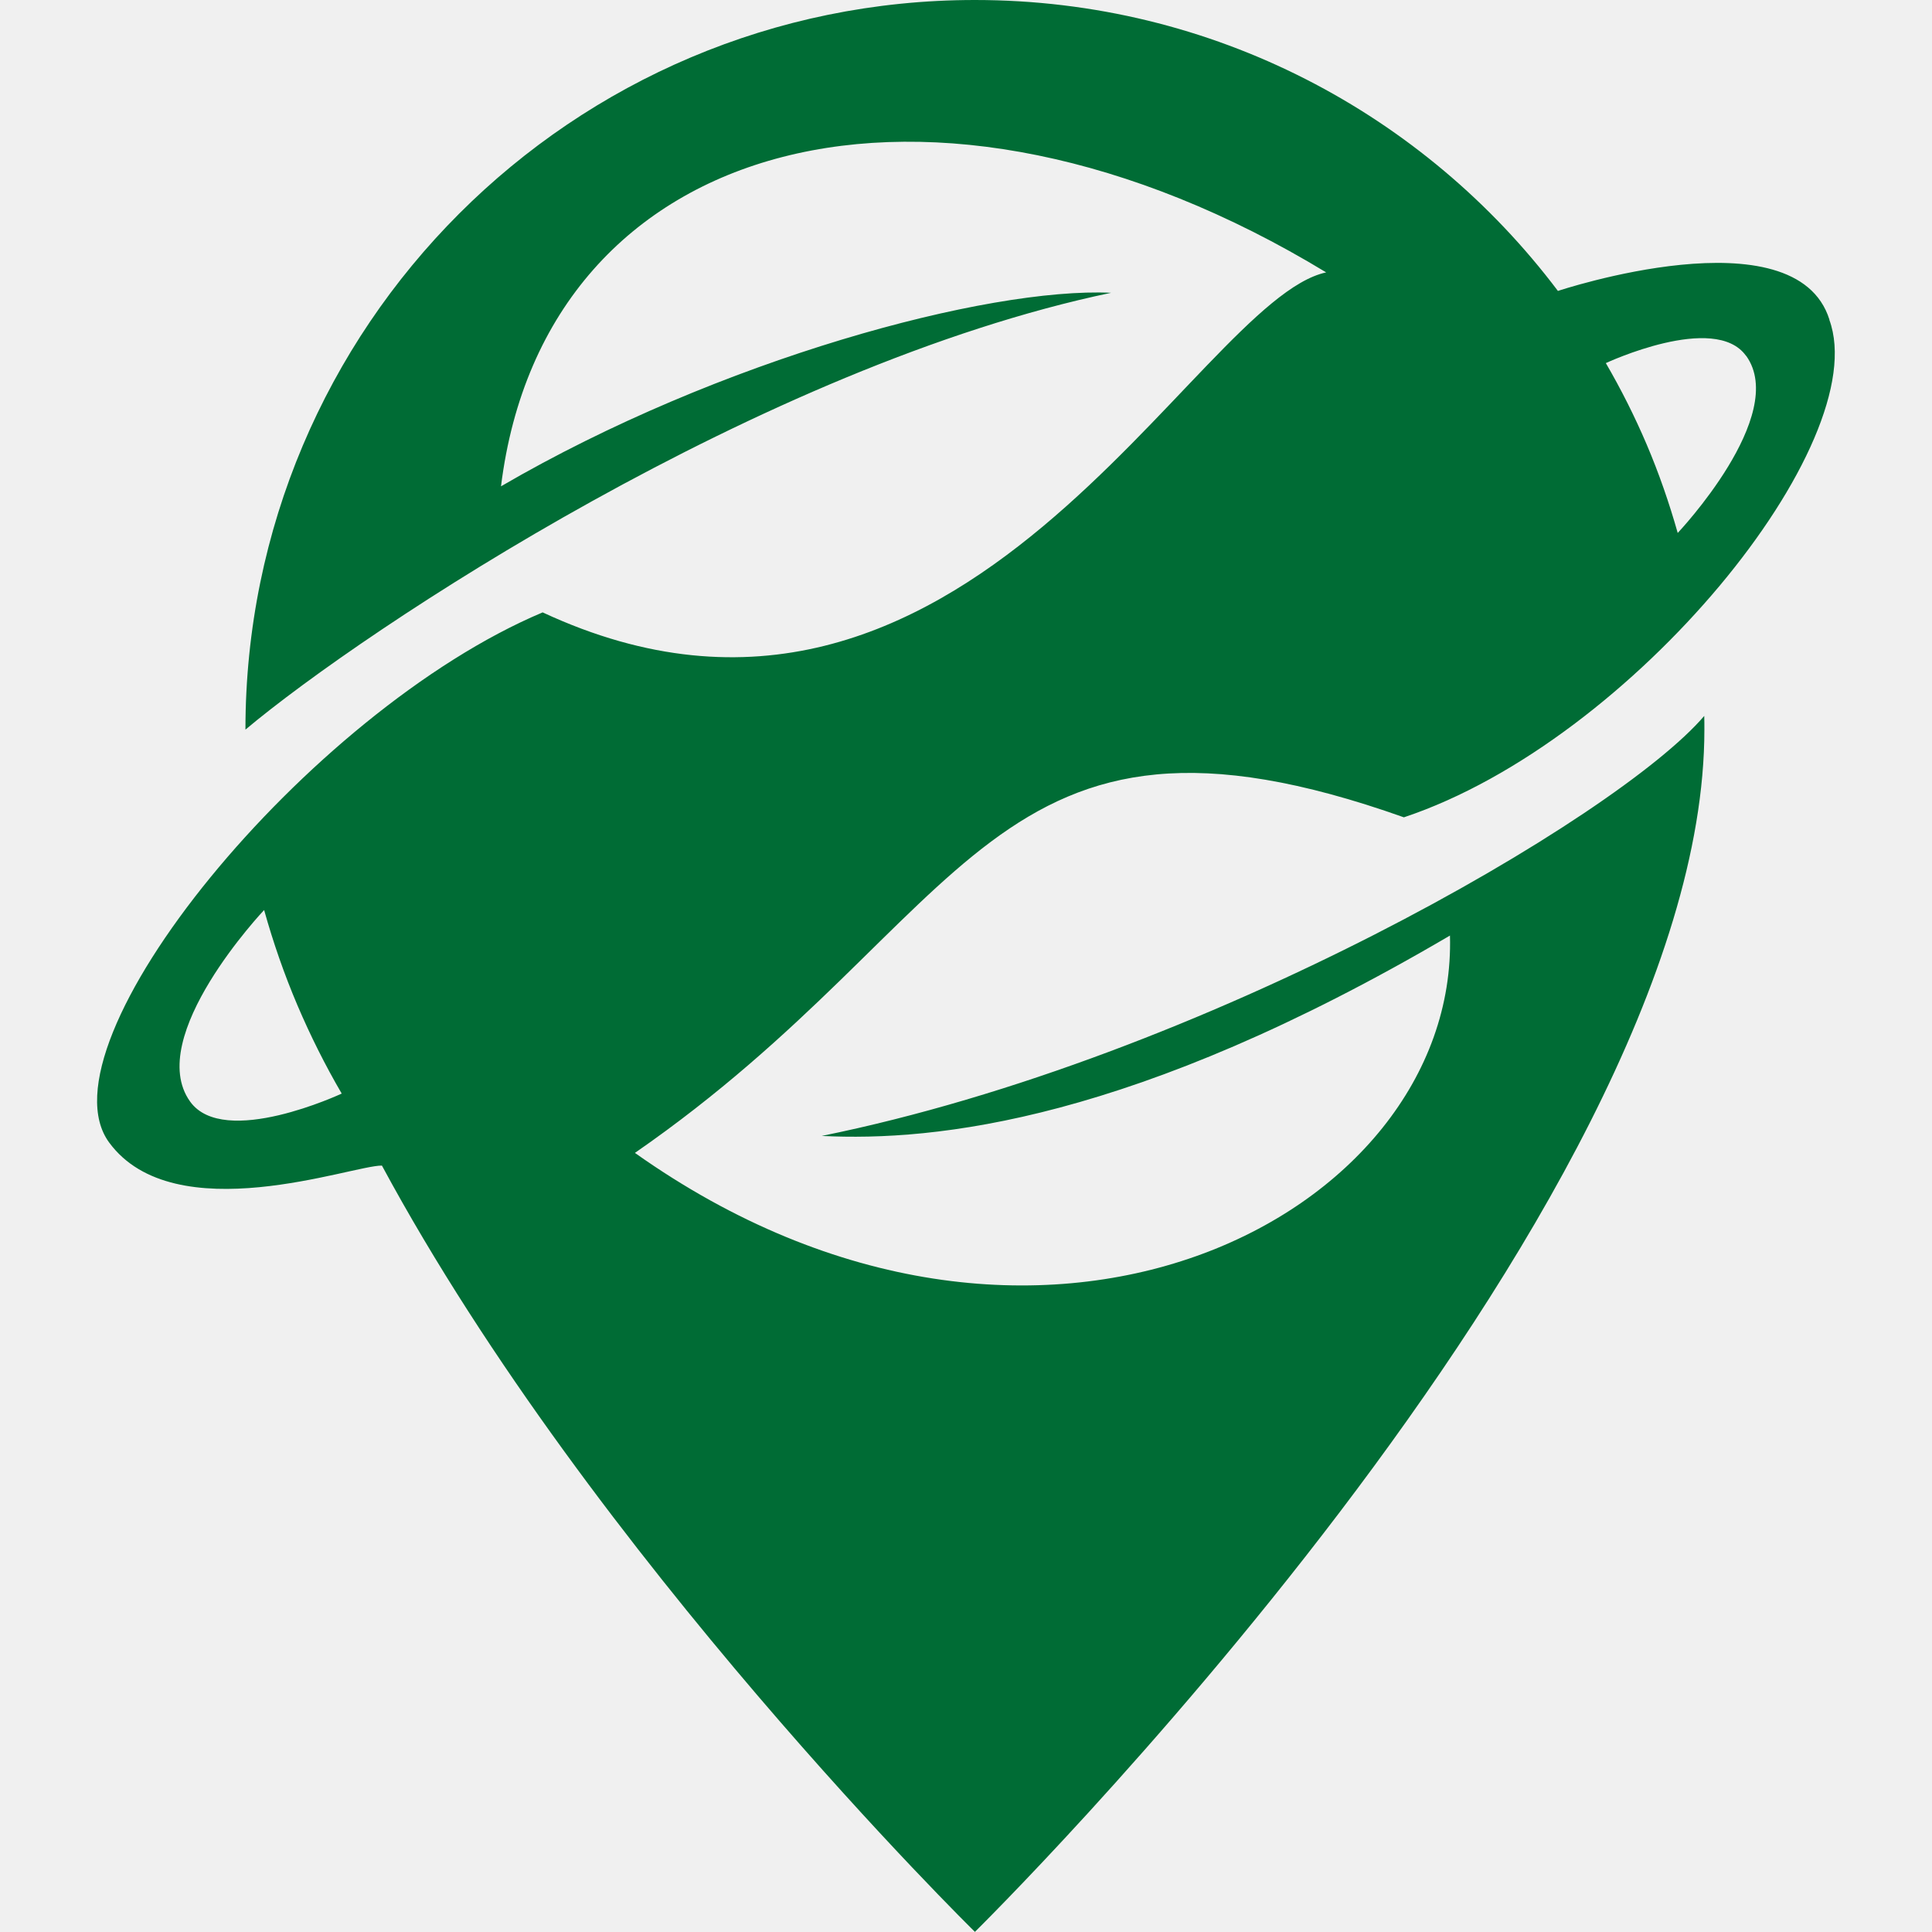
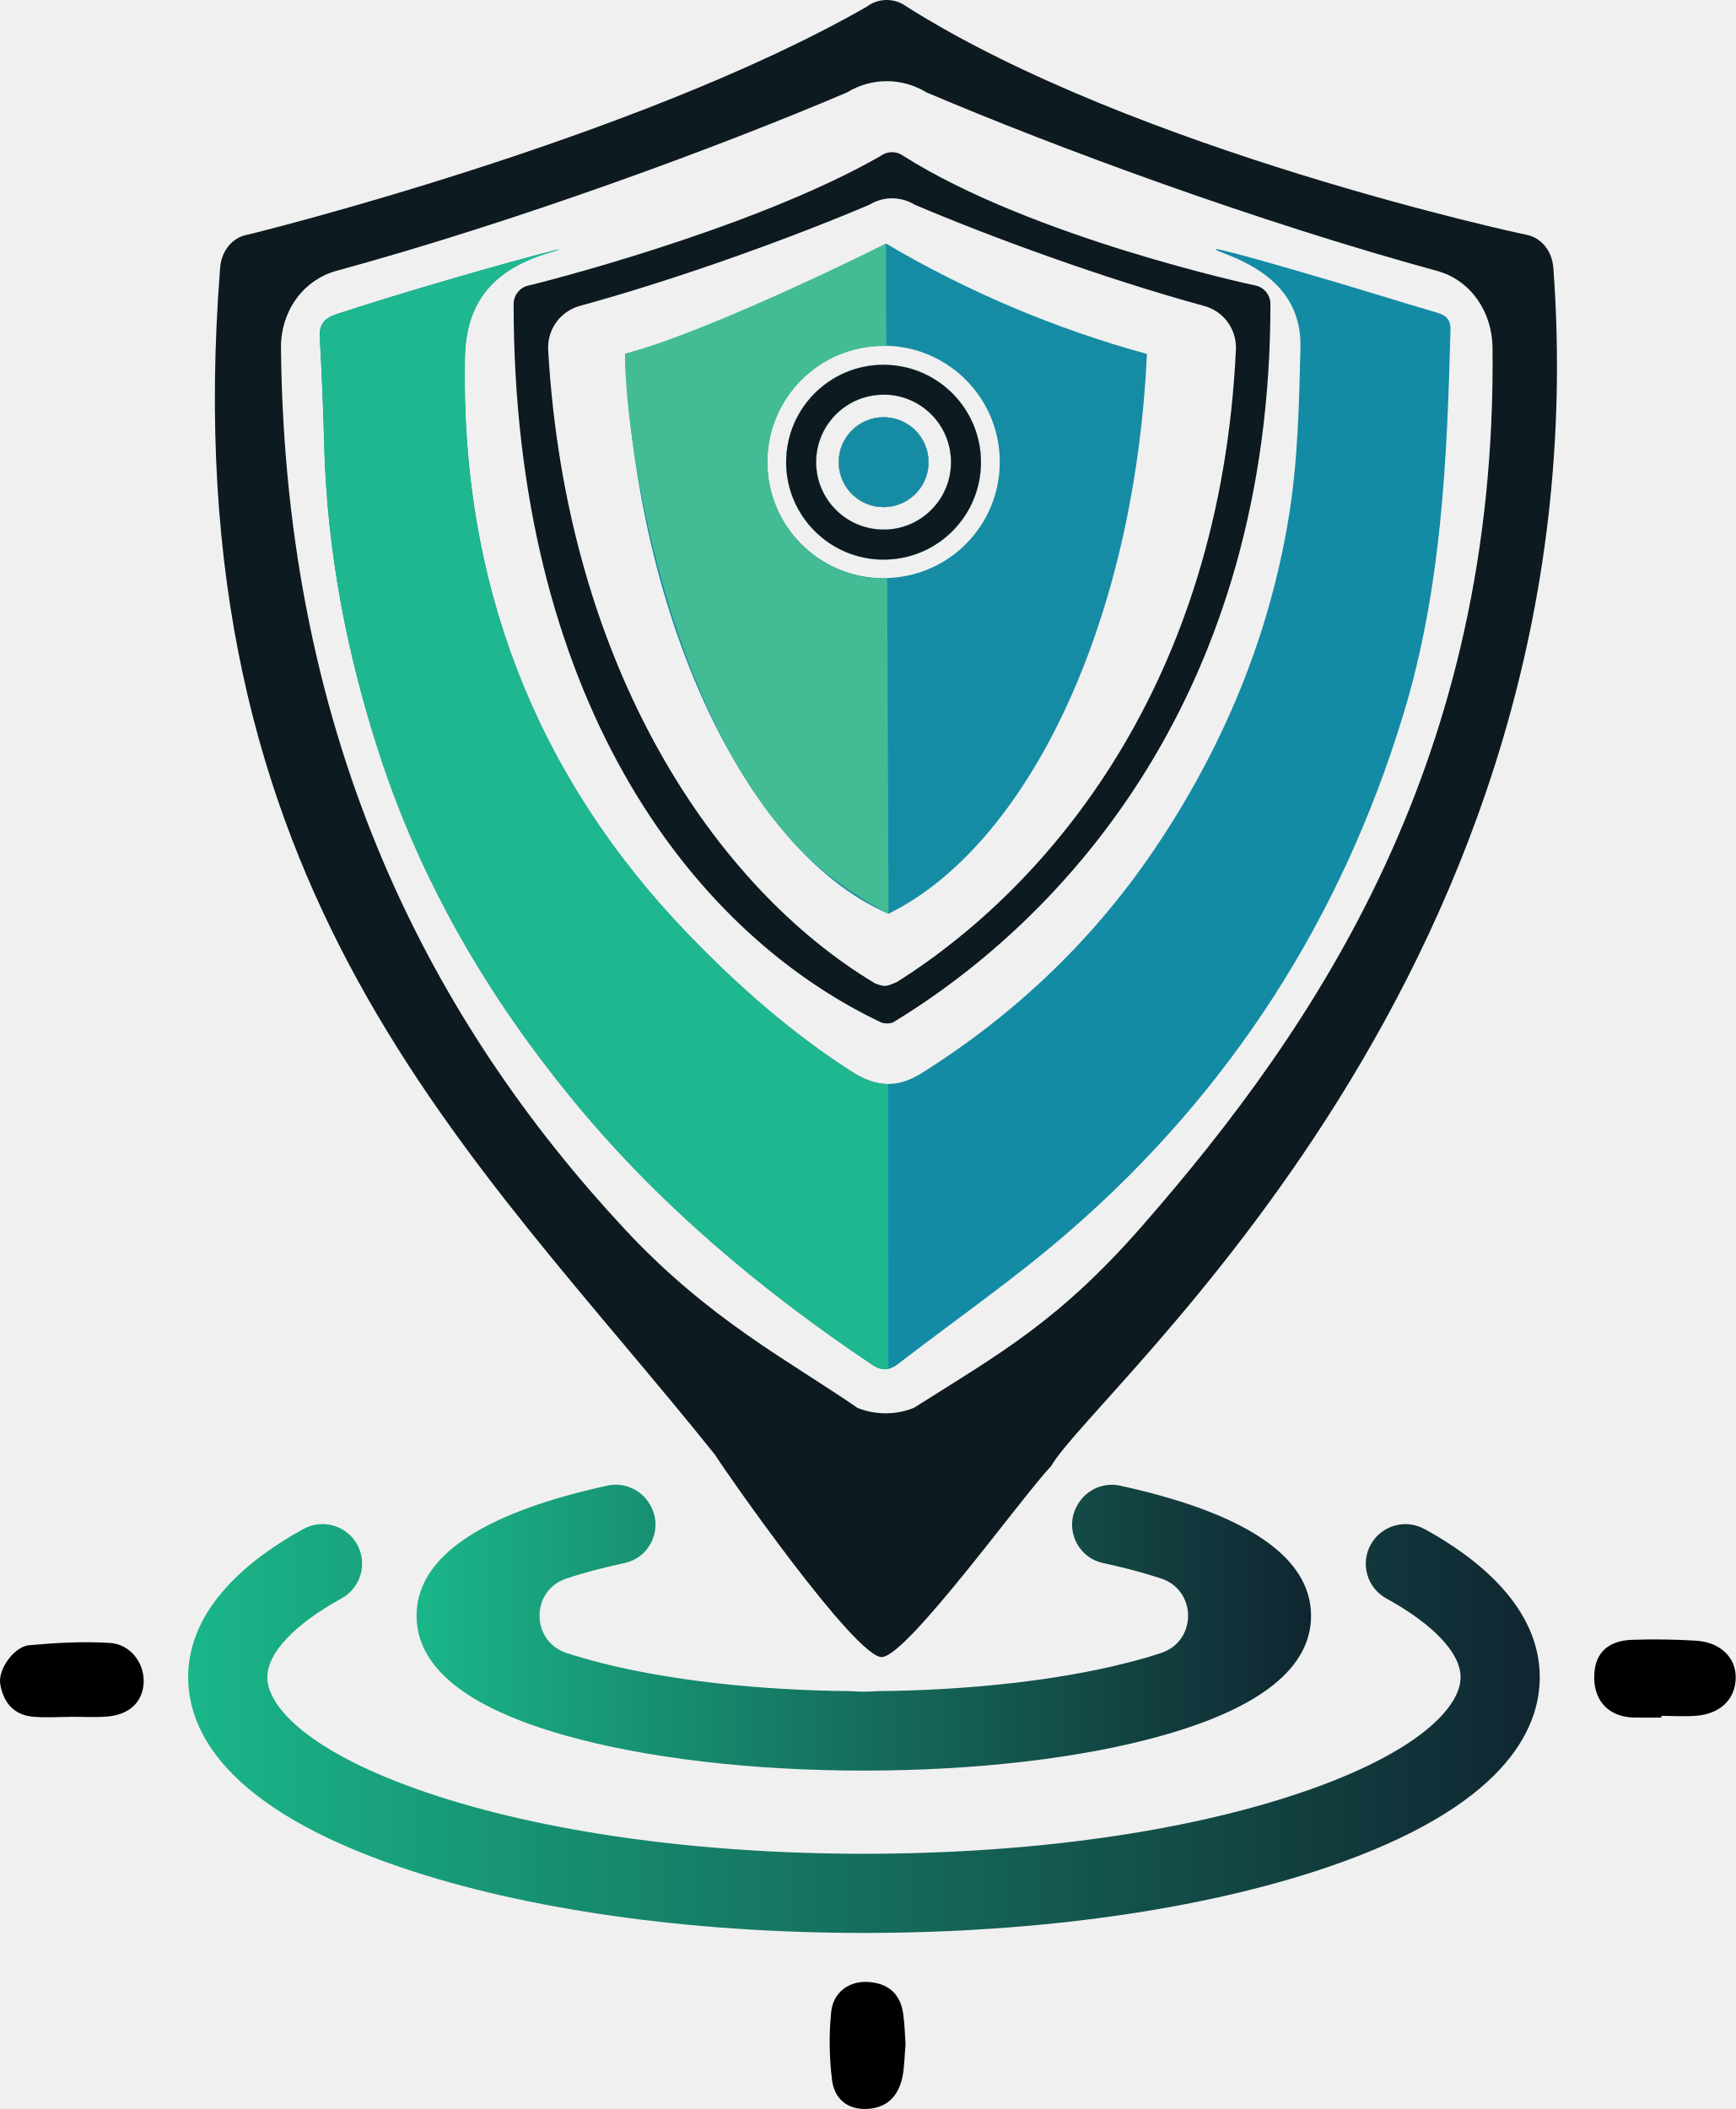
- <svg xmlns="http://www.w3.org/2000/svg" id="vector" width="512" height="512" viewBox="0 0 135.47 135.47">
-   <path fill="#006c35" d="M128.27,22.42C131.43,31.02 114.54,51.94 98.44,57.31 69.31,46.97 68.36,64.34 44.52,80.84 72.7,100.81 102.23,85.26 101.67,65.6c-22.18,13.03 -36.07,14.45 -44.05,14.05 26.84,-5.45 55.81,-22.34 61.88,-29.45 0.01,0.32 0.01,0.63 0.01,0.95 0,33.95 -51.15,84.31 -51.15,84.31 0,0 -26.78,-26.28 -41.58,-53.73 -2.07,-0.03 -14.53,4.61 -19.12,-1.61C2.53,73.18 21.55,49.89 38.05,42.94 67.57,56.68 83.75,21.08 92.99,19.1 65.44,2.37 38.21,9.24 35.13,34.1 50.44,25.18 69.23,20.13 77.91,20.53 53.52,25.63 25.58,44.13 17.21,51.16c0,-28.25 22.9,-51.16 51.15,-51.16 16.71,0 31.54,8.01 40.88,20.4 0,-0 16.67,-5.56 19.04,2.02zM122.43,24.95c-2.19,-3.06 -9.83,0.51 -9.83,0.51 1.07,1.84 2.03,3.75 2.87,5.72 0.85,2 1.57,4.07 2.17,6.19 0,0 7.8,-8.24 4.8,-12.42zM13.33,77.24c2.37,3.31 10.63,-0.56 10.63,-0.56 -1.16,-1.99 -2.19,-4.05 -3.1,-6.18 -0.92,-2.16 -1.7,-4.4 -2.34,-6.69 0,0 -8.43,8.91 -5.19,13.43z" stroke-width="0.43" id="path_0" />
+ <svg xmlns="http://www.w3.org/2000/svg" xmlns:xlink="http://www.w3.org/1999/xlink" id="Layer_2" data-name="Layer 2" viewBox="0 0 233.74 284">
+   <defs>
+     <style>
+       .cls-1 {
+         fill: #168ca4;
+       }
+ 
+       .cls-1, .cls-2, .cls-3, .cls-4, .cls-5, .cls-6, .cls-7, .cls-8, .cls-9, .cls-10 {
+         stroke-width: 0px;
+       }
+ 
+       .cls-2 {
+         fill: url(#linear-gradient);
+       }
+ 
+       .cls-3 {
+         fill: #1fb78f;
+       }
+ 
+       .cls-4 {
+         fill: #010101;
+       }
+ 
+       .cls-6 {
+         fill: #43bc96;
+       }
+ 
+       .cls-7 {
+         fill: #fff;
+       }
+ 
+       .cls-8 {
+         fill: url(#linear-gradient-2);
+       }
+ 
+       .cls-9 {
+         fill: #148ba4;
+       }
+ 
+       .cls-10 {
+         fill: #0d1a20;
+       }
+         </style>
+     <linearGradient id="linear-gradient" x1="25.33" y1="232.78" x2="207.36" y2="232.78" gradientUnits="userSpaceOnUse">
+       <stop offset="0" stop-color="#1ab689" />
+       <stop offset="1" stop-color="#102530" />
+     </linearGradient>
+     <linearGradient id="linear-gradient-2" x1="56.12" y1="219.19" x2="176.57" y2="219.19" xlink:href="#linear-gradient" />
+   </defs>
+   <g id="Layer_1-2" data-name="Layer 1">
+     <g id="logo">
+       <path class="cls-9" d="m179.27,37.81c4.74,1.4,9.45,2.88,14.19,4.27,1.23.36,1.91.87,1.88,2.33-.46,17.52-1.2,34.96-6.39,51.93-8.36,27.36-23.21,50.54-44.74,69.3-7.37,6.42-15.46,12.02-23.22,18-1.15.89-2.2,1.03-3.52.14-15.16-10.16-29.01-21.81-40.59-35.99-11.33-13.87-20.2-29.12-25.77-46.21-4.42-13.56-7.08-27.41-7.45-41.69-.12-4.78-.32-9.56-.59-14.33-.11-1.83.49-2.69,2.31-3.28,16.4-5.34,35.11-10.2,28.6-8.26-7.44,2.22-11.22,6.52-11.37,14.13-.59,29.95,9.22,56,30.03,77.61,6.67,6.93,13.92,13.33,22.1,18.57,3.23,2.07,6.1,2.25,9.43.15,12.86-8.11,23.53-18.35,31.94-31.07,8.9-13.46,14.9-28.06,17.47-43.92,1.21-7.47,1.38-15.14,1.55-22.73.15-6.71-4.3-10.36-10.04-12.55-3.63-1.38-.63-.78,14.2,3.61Z" />
+       <path class="cls-3" d="m119.64,184.33c-.68.15-1.38-.01-2.17-.54-15.16-10.16-29.01-21.81-40.59-35.99-11.33-13.87-20.2-29.12-25.77-46.21-4.42-13.56-7.08-27.41-7.45-41.69-.12-4.78-.32-9.56-.59-14.33-.11-1.83.49-2.69,2.31-3.28,16.4-5.34,35.11-10.2,28.6-8.26-7.44,2.22-11.22,6.52-11.37,14.13-.59,29.95,9.22,56,30.03,77.61,6.67,6.93,13.92,13.33,22.1,18.57,1.68,1.08,3.27,1.64,4.87,1.64l.03,38.37Z" />
+       <path class="cls-1" d="m125.05,62.23c0,3.2-2.47,5.81-5.6,6.04-.15.01-.3.02-.45.02-3.35,0-6.05-2.71-6.05-6.05s2.71-6.05,6.05-6.05c.14,0,.27,0,.4.01,3.16.21,5.65,2.83,5.65,6.04Z" />
+       <path class="cls-1" d="m119.37,49.12c-.13,0-.25,0-.38,0-7.25,0-13.12,5.88-13.12,13.12s5.88,13.12,13.12,13.12c.16,0,.32,0,.48-.01,7.03-.24,12.64-6.02,12.64-13.11s-5.67-12.92-12.74-13.11Zm.08,22.19c-.15,0-.31,0-.46,0-5.02,0-9.08-4.07-9.08-9.08s4.07-9.08,9.08-9.08c.13,0,.26,0,.39,0,4.84.2,8.69,4.19,8.69,9.08s-3.82,8.83-8.62,9.08Z" />
+       <path class="cls-1" d="m119.31,32.79s0,0-.02.01c-10.83,6.38-22.44,11.33-34.54,14.69-.19.06-.39.11-.58.17.2,4.43.61,8.76,1.18,12.98,0,.05.01.1.02.15,2.39,17.38,7.8,32.72,15,44.06.29.47.59.93.89,1.39.12.18.23.36.36.53.15.23.3.45.46.67.94,1.35,1.91,2.63,2.9,3.84.14.17.27.33.41.5,4.36,5.21,9.18,9.08,14.26,11.27,18.46-9.08,33.1-38.58,34.81-75.39-12.32-3.37-24.15-8.37-35.15-14.87Zm.17,45.07c-.16,0-.33,0-.49,0-8.64,0-15.65-7-15.65-15.65s7-15.65,15.65-15.65c.12,0,.25,0,.37,0,8.47.19,15.28,7.12,15.28,15.64s-6.74,15.38-15.16,15.64Z" />
+       <path class="cls-6" d="m118.99,56.17c.14,0,.27,0,.4.01l.05,12.08c-.15.01-.3.02-.45.02-3.35,0-6.05-2.71-6.05-6.05s2.71-6.05,6.05-6.05Z" />
+       <path class="cls-6" d="m119.47,75.34c-.16,0-.32.01-.48.01-7.25,0-13.12-5.88-13.12-13.12s5.88-13.12,13.12-13.12c.13,0,.25,0,.38,0v4.04c-.12,0-.25,0-.38,0-5.02,0-9.08,4.07-9.08,9.08s4.07,9.08,9.08,9.08c.16,0,.31,0,.46,0v4.03Z" />
+       <path class="cls-6" d="m119.65,123.05c-2.63-1.4-5.02-2.93-7.19-4.54-2.56-1.9-4.91-4.17-7.07-6.73-.14-.17-.28-.33-.41-.5-1.02-1.22-1.98-2.5-2.9-3.84-.16-.22-.31-.44-.46-.67-.13-.18-.24-.36-.36-.53-.3-.46-.6-.92-.89-1.39-8.4-13.44-13.01-31.04-15-44.06,0-.05-.01-.1-.02-.15-.8-5.29-1.17-9.81-1.18-12.98.19-.05.39-.11.58-.17,12.22-3.5,33.74-14.29,34.54-14.69.01,0,.02-.01.02-.01l.05,13.8c-.12,0-.25,0-.37,0-8.64,0-15.65,7-15.65,15.65s7,15.65,15.65,15.65c.16,0,.33,0,.49,0l.18,45.19Z" />
+       <path class="cls-10" d="m169,38.43c-.27-.04-29.92-6.42-47.34-17.43-.9-.68-2.15-.68-3.06,0-17.56,10.07-47.06,17.39-47.34,17.43-1.21.22-2.09,1.28-2.09,2.51,0,52.07,23.05,84.21,49.53,96.76.5.16,1.03.16,1.53,0,23.62-14.32,50.86-44.69,50.86-96.76,0-1.23-.88-2.29-2.09-2.51Zm-2.56,8.64c-2.09,44.95-25.1,72.21-45.66,85.18-1.38.55-1.54.73-2.92.18-21.39-12.78-41.58-42.37-44.04-85.35-.13-2.71,1.63-5.15,4.24-5.88,13.69-3.74,29.14-9.42,39.04-13.64,1.86-1.14,4.21-1.14,6.07,0,10.1,4.3,25.35,9.91,39.03,13.65,2.61.72,4.37,3.16,4.24,5.87Z" />
+       <path class="cls-2" d="m191.83,205.9c-2.58-1.42-5.82-.47-7.24,2.11-1.42,2.58-.48,5.82,2.11,7.24,6.35,3.49,10,7.36,10,10.61,0,3.98-5.64,10.15-21.48,15.53-15.65,5.32-36.55,8.24-58.87,8.24s-43.23-2.93-58.87-8.24c-15.84-5.38-21.48-11.55-21.48-15.53,0-3.26,3.64-7.12,10-10.62,2.58-1.42,3.52-4.66,2.11-7.24-1.42-2.58-4.66-3.52-7.24-2.11-7.08,3.89-15.53,10.51-15.53,19.96,0,7.24,4.98,17.57,28.71,25.63,16.72,5.68,38.85,8.81,62.3,8.81s45.58-3.13,62.3-8.81c23.73-8.06,28.71-18.39,28.71-25.63,0-9.45-8.44-16.07-15.53-19.96Z" />
+       <path class="cls-8" d="m76.08,233.69c10.83,3.06,25.13,4.74,40.26,4.74s29.44-1.68,40.26-4.74c13.24-3.74,19.96-9.16,19.96-16.1s-6.72-12.36-19.96-16.1c-1.83-.52-3.75-.99-5.76-1.43-2.23-.48-4.51.53-5.67,2.49-.02.03-.04.07-.06.1-1.82,3.1-.07,7.07,3.44,7.83,1.1.24,2.17.49,3.21.75,1.72.44,3.25.89,4.61,1.33,4.84,1.6,4.84,8.44,0,10.03-1.35.45-2.88.9-4.61,1.33-9.23,2.35-21.1,3.69-33.6,3.81-.61.04-1.22.07-1.83.07s-1.22-.03-1.83-.07c-12.5-.12-24.37-1.46-33.6-3.81-1.72-.44-3.25-.89-4.61-1.33-4.84-1.6-4.84-8.44,0-10.03,1.36-.45,2.88-.9,4.61-1.33,1.04-.26,2.11-.52,3.21-.75,3.51-.76,5.25-4.73,3.44-7.83-.02-.03-.04-.07-.06-.1-1.15-1.97-3.44-2.98-5.67-2.5-2.01.44-3.94.91-5.76,1.43-13.24,3.74-19.96,9.16-19.96,16.1,0,6.94,6.72,12.36,19.96,16.1Z" />
+       <path class="cls-10" d="m209.18,36.02c-.16-2.16-1.55-4.03-3.68-4.42-.49-.07-52.71-11.31-83.39-30.7-1.6-1.2-3.79-1.2-5.38,0-30.94,17.75-82.91,30.63-83.39,30.7-2.13.39-3.52,2.26-3.69,4.42-6.62,84.1,34.17,119.31,66.65,159.89,1.07,1.78,18.97,27.48,22.49,27.23,3.52-.25,19.2-22.07,22.73-25.66,6.06-10.6,74.58-67.13,67.67-161.46Zm-55.27,128.96c-11.22,12.86-19.14,17.22-30.85,24.61-2.43.97-5.15.97-7.58,0-9.11-6.3-19.93-11.81-31.32-24.04-25.65-27.54-45.8-65.2-46.32-118.73-.04-4.78,2.86-9.07,7.47-10.35,24.11-6.58,51.33-16.59,68.77-24.03,3.28-2.01,7.41-2.01,10.69,0,17.79,7.57,44.65,17.45,68.76,24.04,4.6,1.27,7.42,5.56,7.47,10.33.62,55.42-23.6,91.27-47.08,118.16Z" />
+       <path class="cls-7" d="m125.05,62.23c0,3.2-2.47,5.81-5.6,6.04-.15.01-.3.02-.45.02-3.35,0-6.05-2.71-6.05-6.05s2.71-6.05,6.05-6.05c.14,0,.27,0,.4.01,3.16.21,5.65,2.83,5.65,6.04Z" />
+       <path class="cls-7" d="m119.37,49.12c-.13,0-.25,0-.38,0-7.25,0-13.12,5.88-13.12,13.12s5.88,13.12,13.12,13.12c.16,0,.32,0,.48-.01,7.03-.24,12.64-6.02,12.64-13.11s-5.67-12.92-12.74-13.11Zm.08,22.19c-.15,0-.31,0-.46,0-5.02,0-9.08-4.07-9.08-9.08s4.07-9.08,9.08-9.08c.13,0,.26,0,.39,0,4.84.2,8.69,4.19,8.69,9.08s-3.82,8.83-8.62,9.08Z" />
+       <path class="cls-4" d="m125.05,62.23c0,3.2-2.47,5.81-5.6,6.04-.15.01-.3.02-.45.02-3.35,0-6.05-2.71-6.05-6.05s2.71-6.05,6.05-6.05c.14,0,.27,0,.4.01,3.16.21,5.65,2.83,5.65,6.04Z" />
+       <path class="cls-10" d="m119.37,49.12c-.13,0-.25,0-.38,0-7.25,0-13.12,5.88-13.12,13.12s5.88,13.12,13.12,13.12c.16,0,.32,0,.48-.01,7.03-.24,12.64-6.02,12.64-13.11s-5.67-12.92-12.74-13.11Zm.08,22.19c-.15,0-.31,0-.46,0-5.02,0-9.08-4.07-9.08-9.08s4.07-9.08,9.08-9.08c.13,0,.26,0,.39,0,4.84.2,8.69,4.19,8.69,9.08s-3.82,8.83-8.62,9.08Z" />
+       <path class="cls-7" d="m125.05,62.23c0,3.2-2.47,5.81-5.6,6.04-.15.01-.3.02-.45.02-3.35,0-6.05-2.71-6.05-6.05s2.71-6.05,6.05-6.05c.14,0,.27,0,.4.01,3.16.21,5.65,2.83,5.65,6.04Z" />
+       <path class="cls-1" d="m125.05,62.23c0,3.2-2.47,5.81-5.6,6.04-.15.01-.3.02-.45.02-3.35,0-6.05-2.71-6.05-6.05s2.71-6.05,6.05-6.05c.14,0,.27,0,.4.01,3.16.21,5.65,2.83,5.65,6.04Z" />
+       <path class="cls-5" d="m223.73,231.29c-1.21,0-2.43.02-3.64,0-3.24-.06-5.29-2.02-5.39-5.16-.11-3.27,1.6-5.18,5.06-5.31,2.89-.1,5.79-.06,8.68.12,3.27.21,5.36,2.3,5.31,5.01-.05,2.83-2.02,4.81-5.25,5.09-1.57.14-3.17.02-4.76.02,0,.07,0,.15,0,.22Z" />
+       <path class="cls-5" d="m9.43,231.2c-1.68,0-3.37.13-5.04-.03-2.6-.25-3.96-2-4.36-4.41-.32-1.94,1.85-5.02,3.88-5.21,3.61-.33,7.27-.54,10.88-.31,2.84.17,4.73,2.82,4.55,5.46-.17,2.52-1.93,4.2-4.88,4.45-1.67.14-3.36.03-5.04.03v.03Z" />
+       <path class="cls-5" d="m121.95,275.25c-.15,1.71-.14,3.13-.43,4.48-.54,2.53-2.06,4.15-4.8,4.26-2.71.11-4.37-1.47-4.67-3.9-.37-3.02-.43-6.15-.11-9.18.28-2.67,2.44-4.15,4.9-4.02,2.68.14,4.37,1.51,4.78,4.2.22,1.47.24,2.96.33,4.15Z" />
+     </g>
+   </g>
</svg>
